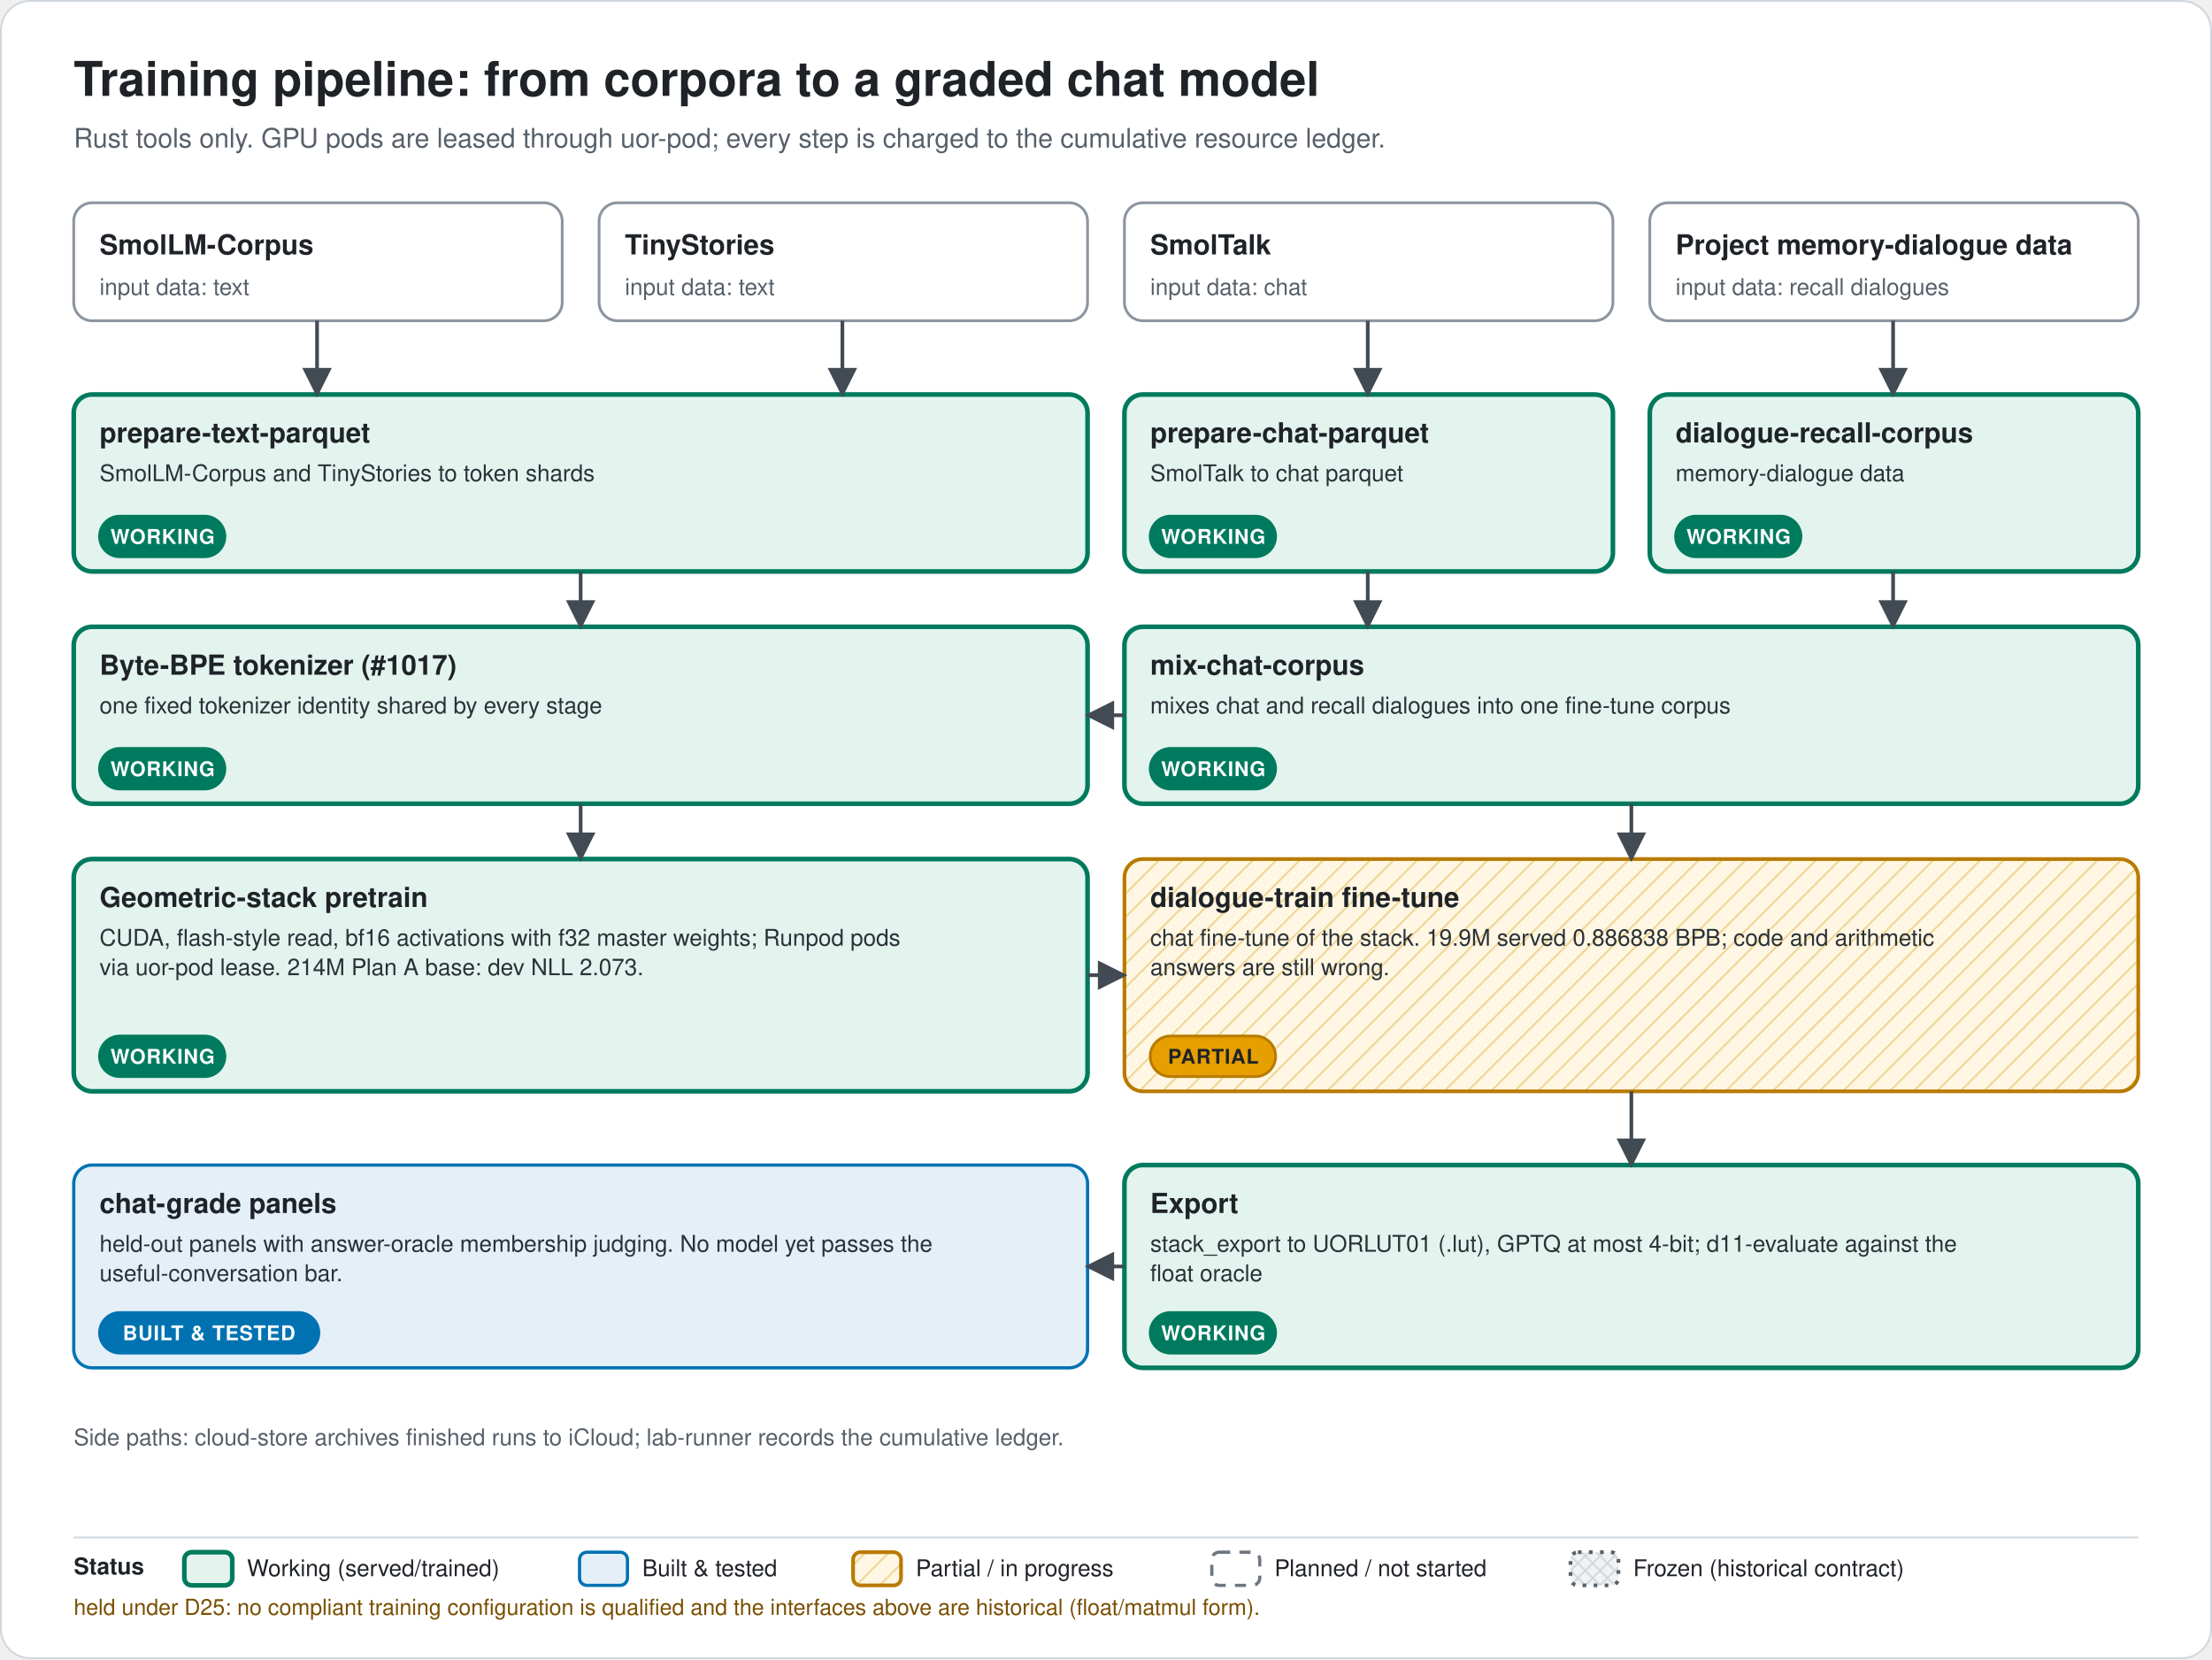
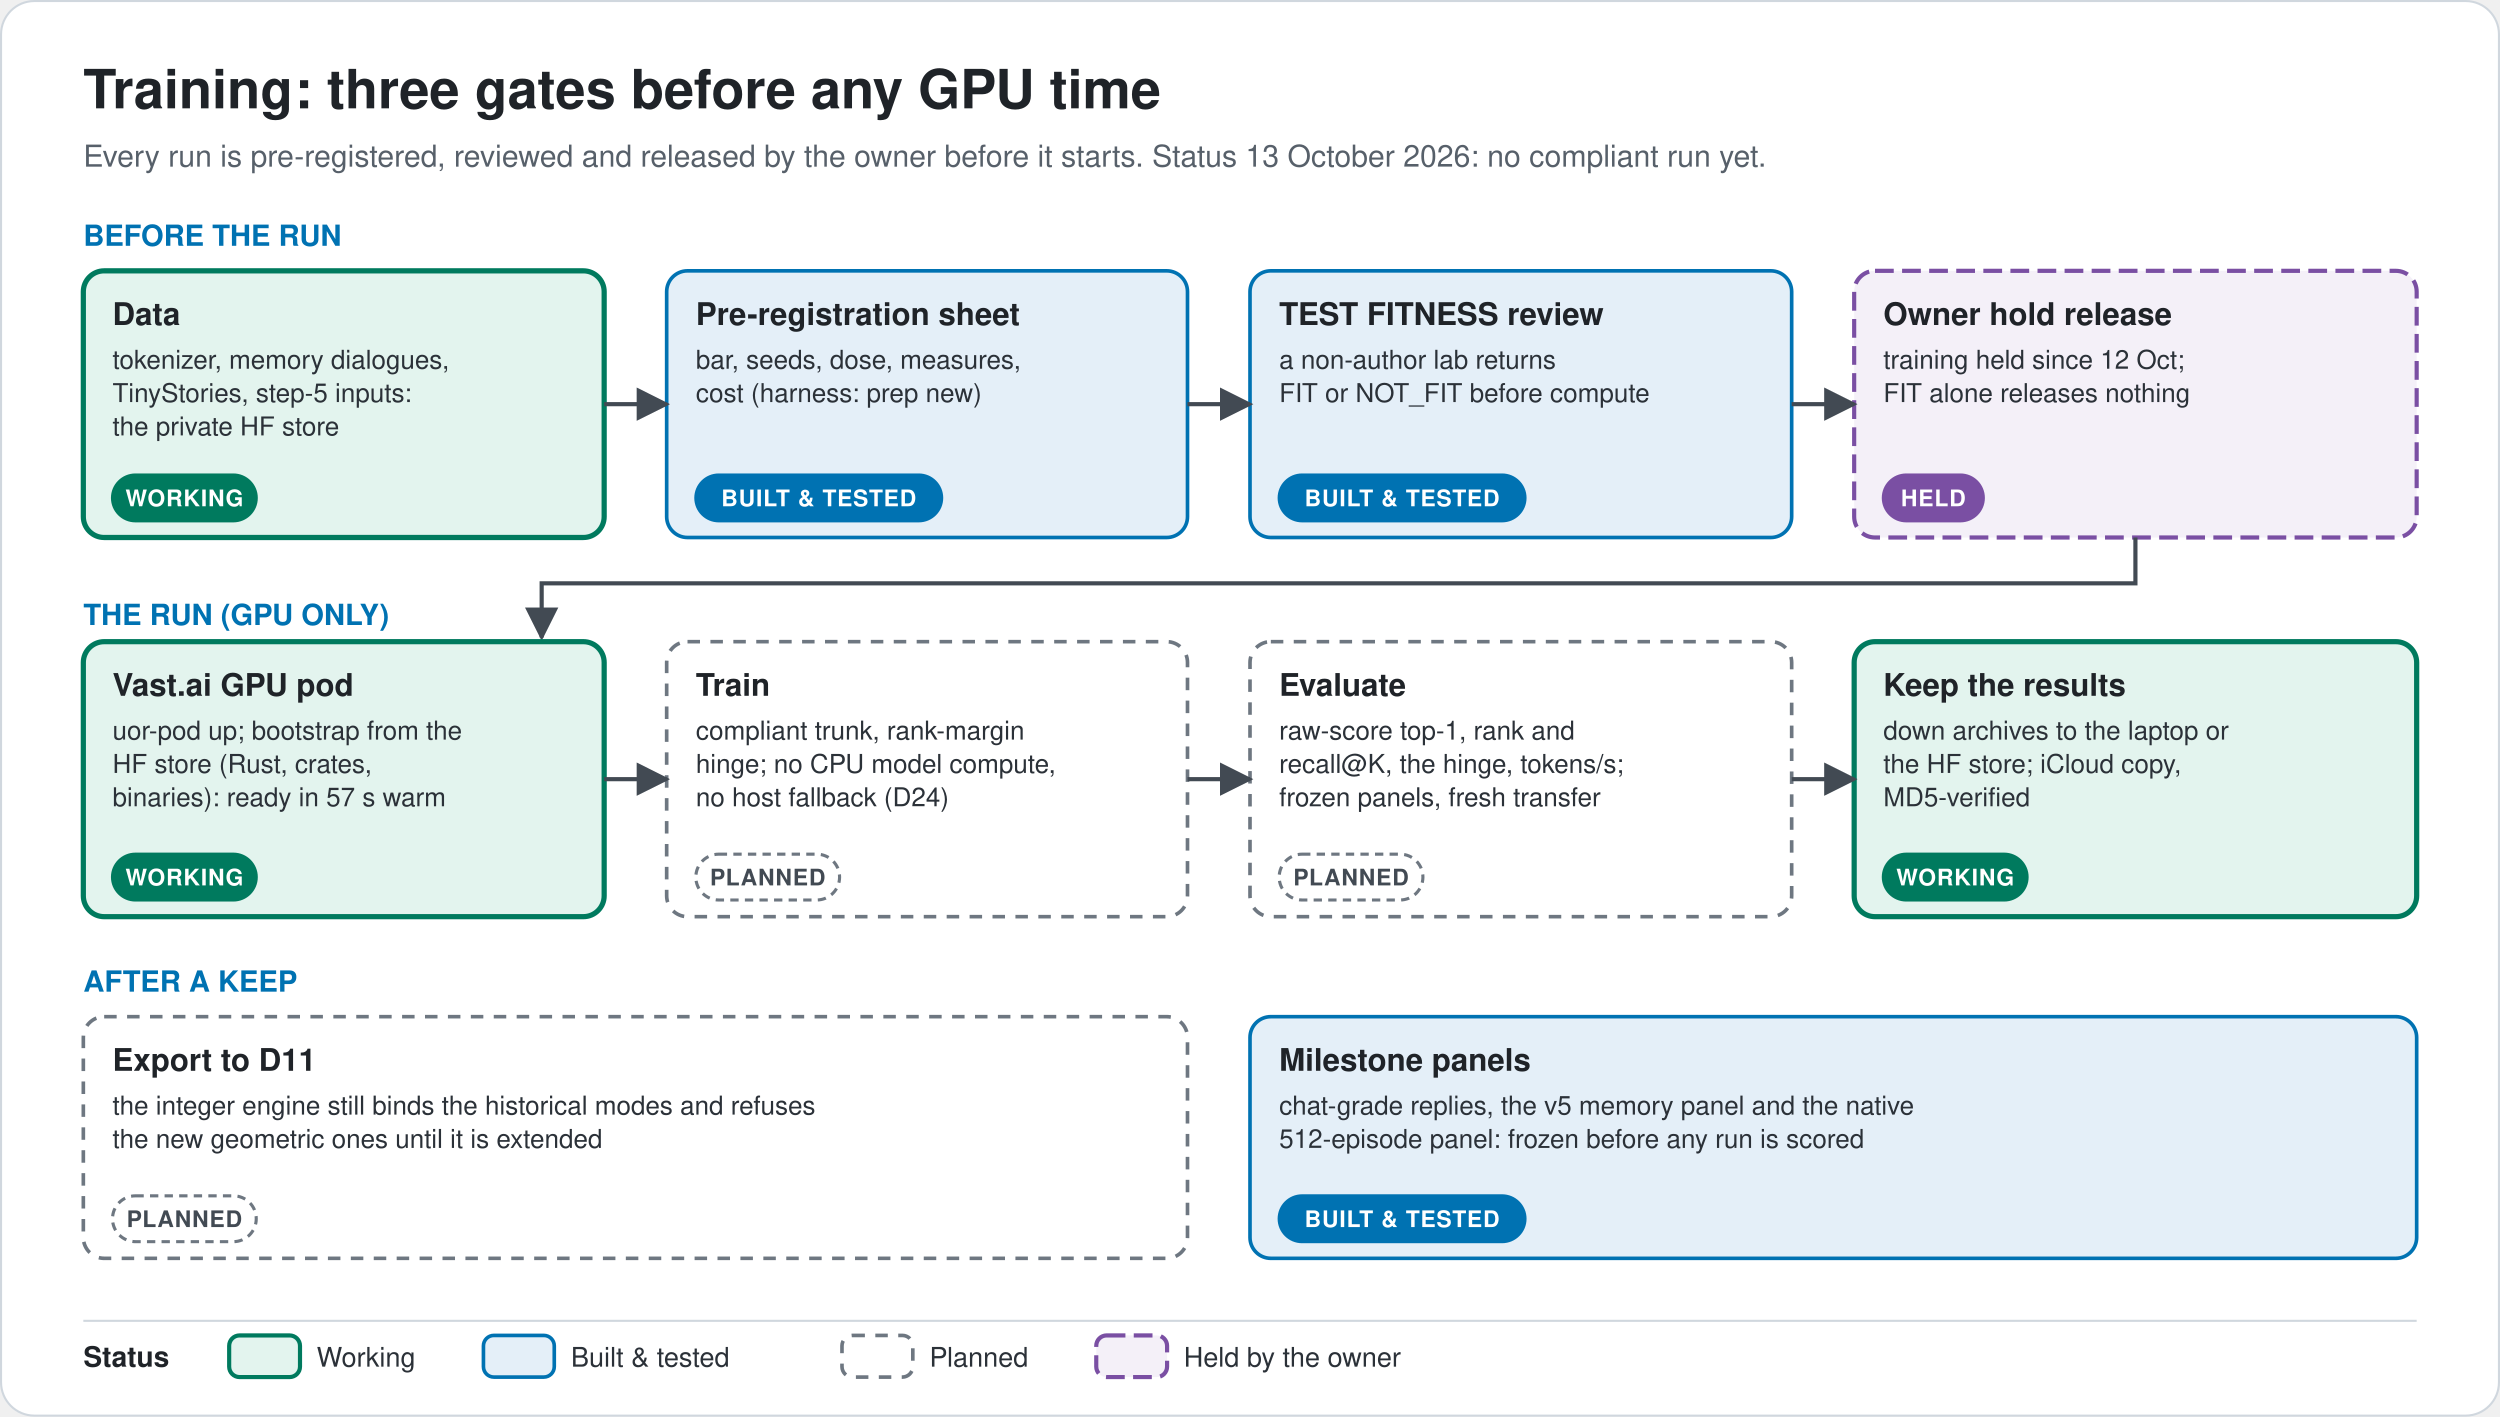
- <svg xmlns="http://www.w3.org/2000/svg" viewBox="0 0 1200 900" width="1200" height="900" role="img" aria-labelledby="t d" font-family="-apple-system, BlinkMacSystemFont, 'Segoe UI', Helvetica, Arial, sans-serif">
+ <svg xmlns="http://www.w3.org/2000/svg" viewBox="0 0 1200 680" width="1200" height="680" role="img" aria-labelledby="t d" font-family="-apple-system, BlinkMacSystemFont, 'Segoe UI', Helvetica, Arial, sans-serif">
  <defs>
    <marker id="ah" viewBox="0 0 10 10" refX="9" refY="5" markerWidth="8" markerHeight="8" orient="auto-start-reverse">
      <path d="M0,0 L10,5 L0,10 z" fill="#424A53" />
    </marker>
    <pattern id="hP" width="9" height="9" patternUnits="userSpaceOnUse" patternTransform="rotate(45)">
      <rect width="9" height="9" fill="#FFF7E3" />
      <line x1="0" y1="0" x2="0" y2="9" stroke="#F1D79A" stroke-width="2.2" />
    </pattern>
    <pattern id="hF" width="8" height="8" patternUnits="userSpaceOnUse">
      <rect width="8" height="8" fill="#F0F2F4" />
      <path d="M0,0 L8,8 M8,0 L0,8" stroke="#D3D8DD" stroke-width="1" />
    </pattern>
  </defs>
-   <rect x="0.5" y="0.5" width="1199" height="899" rx="16" fill="#FFFFFF" stroke="#D0D7DE" />
-   <text x="40" y="52" font-size="26" font-weight="700" fill="#1F2328" text-anchor="start">Training pipeline: from corpora to a graded chat model</text>
-   <text x="40" y="80" font-size="14.5" font-weight="400" fill="#57606A" text-anchor="start">Rust tools only. GPU pods are leased through uor-pod; every step is charged to the cumulative resource ledger.</text>
-   <rect x="40" y="110" width="265" height="64" rx="10" fill="#FFFFFF" stroke="#8C959F" stroke-width="1.5" />
-   <text x="54" y="138" font-size="15" font-weight="700" fill="#1F2328" text-anchor="start">SmolLM-Corpus</text>
-   <text x="54" y="160" font-size="12.5" font-weight="400" fill="#57606A" text-anchor="start">input data: text</text>
-   <rect x="325" y="110" width="265" height="64" rx="10" fill="#FFFFFF" stroke="#8C959F" stroke-width="1.5" />
-   <text x="339" y="138" font-size="15" font-weight="700" fill="#1F2328" text-anchor="start">TinyStories</text>
-   <text x="339" y="160" font-size="12.5" font-weight="400" fill="#57606A" text-anchor="start">input data: text</text>
-   <rect x="610" y="110" width="265" height="64" rx="10" fill="#FFFFFF" stroke="#8C959F" stroke-width="1.5" />
-   <text x="624" y="138" font-size="15" font-weight="700" fill="#1F2328" text-anchor="start">SmolTalk</text>
-   <text x="624" y="160" font-size="12.5" font-weight="400" fill="#57606A" text-anchor="start">input data: chat</text>
-   <rect x="895" y="110" width="265" height="64" rx="10" fill="#FFFFFF" stroke="#8C959F" stroke-width="1.5" />
-   <text x="909" y="138" font-size="15" font-weight="700" fill="#1F2328" text-anchor="start">Project memory-dialogue data</text>
-   <text x="909" y="160" font-size="12.5" font-weight="400" fill="#57606A" text-anchor="start">input data: recall dialogues</text>
-   <rect x="40" y="214" width="550" height="96" rx="10" fill="#E3F4EE" stroke="#007A5E" stroke-width="2.5" />
-   <text x="54" y="240" font-size="15" font-weight="700" fill="#1F2328" text-anchor="start">prepare-text-parquet</text>
-   <text x="54" y="261" font-size="12.5" font-weight="400" fill="#2B3138" text-anchor="start">SmolLM-Corpus and TinyStories to token shards</text>
-   <rect x="54" y="280" width="68" height="22" rx="11" fill="#007A5E" stroke="#007A5E" stroke-width="1.5" />
-   <text x="88.2" y="295" font-size="11" font-weight="700" fill="#FFFFFF" text-anchor="middle" letter-spacing="0.4">WORKING</text>
-   <rect x="610" y="214" width="265" height="96" rx="10" fill="#E3F4EE" stroke="#007A5E" stroke-width="2.5" />
-   <text x="624" y="240" font-size="15" font-weight="700" fill="#1F2328" text-anchor="start">prepare-chat-parquet</text>
-   <text x="624" y="261" font-size="12.5" font-weight="400" fill="#2B3138" text-anchor="start">SmolTalk to chat parquet</text>
-   <rect x="624" y="280" width="68" height="22" rx="11" fill="#007A5E" stroke="#007A5E" stroke-width="1.5" />
-   <text x="658.2" y="295" font-size="11" font-weight="700" fill="#FFFFFF" text-anchor="middle" letter-spacing="0.4">WORKING</text>
-   <rect x="895" y="214" width="265" height="96" rx="10" fill="#E3F4EE" stroke="#007A5E" stroke-width="2.5" />
-   <text x="909" y="240" font-size="15" font-weight="700" fill="#1F2328" text-anchor="start">dialogue-recall-corpus</text>
-   <text x="909" y="261" font-size="12.5" font-weight="400" fill="#2B3138" text-anchor="start">memory-dialogue data</text>
-   <rect x="909" y="280" width="68" height="22" rx="11" fill="#007A5E" stroke="#007A5E" stroke-width="1.5" />
-   <text x="943.2" y="295" font-size="11" font-weight="700" fill="#FFFFFF" text-anchor="middle" letter-spacing="0.4">WORKING</text>
-   <path d="M172,174 L172,214" fill="none" stroke="#424A53" stroke-width="2" marker-end="url(#ah)" />
-   <path d="M457,174 L457,214" fill="none" stroke="#424A53" stroke-width="2" marker-end="url(#ah)" />
-   <path d="M742,174 L742,214" fill="none" stroke="#424A53" stroke-width="2" marker-end="url(#ah)" />
-   <path d="M1027,174 L1027,214" fill="none" stroke="#424A53" stroke-width="2" marker-end="url(#ah)" />
-   <rect x="610" y="340" width="550" height="96" rx="10" fill="#E3F4EE" stroke="#007A5E" stroke-width="2.5" />
-   <text x="624" y="366" font-size="15" font-weight="700" fill="#1F2328" text-anchor="start">mix-chat-corpus</text>
-   <text x="624" y="387" font-size="12.5" font-weight="400" fill="#2B3138" text-anchor="start">mixes chat and recall dialogues into one fine-tune corpus</text>
-   <rect x="624" y="406" width="68" height="22" rx="11" fill="#007A5E" stroke="#007A5E" stroke-width="1.5" />
-   <text x="658.2" y="421" font-size="11" font-weight="700" fill="#FFFFFF" text-anchor="middle" letter-spacing="0.4">WORKING</text>
-   <path d="M742,310 L742,340" fill="none" stroke="#424A53" stroke-width="2" marker-end="url(#ah)" />
-   <path d="M1027,310 L1027,340" fill="none" stroke="#424A53" stroke-width="2" marker-end="url(#ah)" />
-   <rect x="40" y="340" width="550" height="96" rx="10" fill="#E3F4EE" stroke="#007A5E" stroke-width="2.5" />
-   <text x="54" y="366" font-size="15" font-weight="700" fill="#1F2328" text-anchor="start">Byte-BPE tokenizer (#1017)</text>
-   <text x="54" y="387" font-size="12.5" font-weight="400" fill="#2B3138" text-anchor="start">one fixed tokenizer identity shared by every stage</text>
-   <rect x="54" y="406" width="68" height="22" rx="11" fill="#007A5E" stroke="#007A5E" stroke-width="1.5" />
-   <text x="88.2" y="421" font-size="11" font-weight="700" fill="#FFFFFF" text-anchor="middle" letter-spacing="0.4">WORKING</text>
-   <path d="M315,310 L315,340" fill="none" stroke="#424A53" stroke-width="2" marker-end="url(#ah)" />
-   <path d="M610,388 L590,388" fill="none" stroke="#424A53" stroke-width="2" marker-end="url(#ah)" />
-   <rect x="40" y="466" width="550" height="126" rx="10" fill="#E3F4EE" stroke="#007A5E" stroke-width="2.5" />
-   <text x="54" y="492" font-size="15" font-weight="700" fill="#1F2328" text-anchor="start">Geometric-stack pretrain</text>
-   <text x="54" y="513" font-size="12.5" font-weight="400" fill="#2B3138" text-anchor="start">CUDA, flash-style read, bf16 activations with f32 master weights; Runpod pods</text>
-   <text x="54" y="529" font-size="12.5" font-weight="400" fill="#2B3138" text-anchor="start">via uor-pod lease. 214M Plan A base: dev NLL 2.073.</text>
-   <rect x="54" y="562" width="68" height="22" rx="11" fill="#007A5E" stroke="#007A5E" stroke-width="1.5" />
-   <text x="88.2" y="577" font-size="11" font-weight="700" fill="#FFFFFF" text-anchor="middle" letter-spacing="0.4">WORKING</text>
-   <path d="M315,436 L315,466" fill="none" stroke="#424A53" stroke-width="2" marker-end="url(#ah)" />
-   <rect x="610" y="466" width="550" height="126" rx="10" fill="url(#hP)" stroke="#B87A00" stroke-width="2" />
-   <text x="624" y="492" font-size="15" font-weight="700" fill="#1F2328" text-anchor="start">dialogue-train fine-tune</text>
-   <text x="624" y="513" font-size="12.5" font-weight="400" fill="#2B3138" text-anchor="start">chat fine-tune of the stack. 19.9M served 0.886838 BPB; code and arithmetic</text>
-   <text x="624" y="529" font-size="12.5" font-weight="400" fill="#2B3138" text-anchor="start">answers are still wrong.</text>
-   <rect x="624" y="562" width="68" height="22" rx="11" fill="#E69F00" stroke="#B87A00" stroke-width="1.5" />
-   <text x="658.2" y="577" font-size="11" font-weight="700" fill="#1F2328" text-anchor="middle" letter-spacing="0.4">PARTIAL</text>
-   <path d="M590,529 L610,529" fill="none" stroke="#424A53" stroke-width="2" marker-end="url(#ah)" />
-   <path d="M885,436 L885,466" fill="none" stroke="#424A53" stroke-width="2" marker-end="url(#ah)" />
-   <rect x="610" y="632" width="550" height="110" rx="10" fill="#E3F4EE" stroke="#007A5E" stroke-width="2.5" />
-   <text x="624" y="658" font-size="15" font-weight="700" fill="#1F2328" text-anchor="start">Export</text>
-   <text x="624" y="679" font-size="12.5" font-weight="400" fill="#2B3138" text-anchor="start">stack_export to UORLUT01 (.lut), GPTQ at most 4-bit; d11-evaluate against the</text>
-   <text x="624" y="695" font-size="12.5" font-weight="400" fill="#2B3138" text-anchor="start">float oracle</text>
-   <rect x="624" y="712" width="68" height="22" rx="11" fill="#007A5E" stroke="#007A5E" stroke-width="1.5" />
-   <text x="658.2" y="727" font-size="11" font-weight="700" fill="#FFFFFF" text-anchor="middle" letter-spacing="0.4">WORKING</text>
-   <path d="M885,592 L885,632" fill="none" stroke="#424A53" stroke-width="2" marker-end="url(#ah)" />
-   <rect x="40" y="632" width="550" height="110" rx="10" fill="#E4EFF8" stroke="#0072B2" stroke-width="1.75" />
-   <text x="54" y="658" font-size="15" font-weight="700" fill="#1F2328" text-anchor="start">chat-grade panels</text>
-   <text x="54" y="679" font-size="12.5" font-weight="400" fill="#2B3138" text-anchor="start">held-out panels with answer-oracle membership judging. No model yet passes the</text>
-   <text x="54" y="695" font-size="12.5" font-weight="400" fill="#2B3138" text-anchor="start">useful-conversation bar.</text>
-   <rect x="54" y="712" width="119" height="22" rx="11" fill="#0072B2" stroke="#0072B2" stroke-width="1.5" />
-   <text x="113.4" y="727" font-size="11" font-weight="700" fill="#FFFFFF" text-anchor="middle" letter-spacing="0.4">BUILT &amp; TESTED</text>
-   <path d="M610,687 L590,687" fill="none" stroke="#424A53" stroke-width="2" marker-end="url(#ah)" />
-   <text x="40" y="784" font-size="12.5" font-weight="400" fill="#57606A" text-anchor="start">Side paths: cloud-store archives finished runs to iCloud; lab-runner records the cumulative ledger.</text>
-   <line x1="40" y1="834" x2="1160" y2="834" stroke="#D0D7DE" />
-   <text x="40" y="854" font-size="12.5" font-weight="700" fill="#1F2328" text-anchor="start">Status</text>
-   <rect x="100" y="842" width="26" height="18" rx="4" fill="#E3F4EE" stroke="#007A5E" stroke-width="2.5" />
-   <text x="134" y="855" font-size="12.5" font-weight="400" fill="#1F2328" text-anchor="start">Working (served/trained)</text>
-   <rect x="314.4" y="842" width="26" height="18" rx="4" fill="#E4EFF8" stroke="#0072B2" stroke-width="1.75" />
-   <text x="348.4" y="855" font-size="12.5" font-weight="400" fill="#1F2328" text-anchor="start">Built &amp; tested</text>
-   <rect x="462.8" y="842" width="26" height="18" rx="4" fill="url(#hP)" stroke="#B87A00" stroke-width="2" />
-   <text x="496.8" y="855" font-size="12.5" font-weight="400" fill="#1F2328" text-anchor="start">Partial / in progress</text>
-   <rect x="657.4" y="842" width="26" height="18" rx="4" fill="#FFFFFF" stroke="#6E7781" stroke-width="1.75" stroke-dasharray="6 5" />
-   <text x="691.4" y="855" font-size="12.5" font-weight="400" fill="#1F2328" text-anchor="start">Planned / not started</text>
-   <rect x="852.0" y="842" width="26" height="18" rx="4" fill="url(#hF)" stroke="#57606A" stroke-width="2" stroke-dasharray="2 4" />
-   <text x="886.0" y="855" font-size="12.5" font-weight="400" fill="#1F2328" text-anchor="start">Frozen (historical contract)</text>
-   <text x="40" y="876" font-size="12" fill="#7a4f00">held under D25: no compliant training configuration is qualified and the interfaces above are historical (float/matmul form).</text>
+   <rect x="0.5" y="0.5" width="1199" height="679" rx="16" fill="#FFFFFF" stroke="#D0D7DE" stroke-width="1" />
+   <text x="40" y="52" font-size="26" font-weight="700" fill="#1F2328" text-anchor="start">Training: three gates before any GPU time</text>
+   <text x="40" y="80" font-size="14.5" font-weight="400" fill="#57606A" text-anchor="start">Every run is pre-registered, reviewed and released by the owner before it starts. Status 13 October 2026: no compliant run yet.</text>
+   <text x="40" y="118" font-size="14" font-weight="700" fill="#0072B2" text-anchor="start">BEFORE THE RUN</text>
+   <rect x="40" y="130" width="250" height="128" rx="10" fill="#E3F4EE" stroke="#007A5E" stroke-width="2.5" />
+   <text x="54" y="156" font-size="15" font-weight="700" fill="#1F2328" text-anchor="start">Data</text>
+   <text x="54" y="177" font-size="12.5" font-weight="400" fill="#2B3138" text-anchor="start">tokenizer, memory dialogues,</text>
+   <text x="54" y="193" font-size="12.5" font-weight="400" fill="#2B3138" text-anchor="start">TinyStories, step-5 inputs:</text>
+   <text x="54" y="209" font-size="12.5" font-weight="400" fill="#2B3138" text-anchor="start">the private HF store</text>
+   <rect x="54" y="228" width="69" height="22" rx="11" fill="#007A5E" stroke="#007A5E" stroke-width="1.5" />
+   <text x="88.5" y="243" font-size="11" font-weight="700" fill="#FFFFFF" text-anchor="middle" letter-spacing="0.4">WORKING</text>
+   <rect x="320" y="130" width="250" height="128" rx="10" fill="#E4EFF8" stroke="#0072B2" stroke-width="1.75" />
+   <text x="334" y="156" font-size="15" font-weight="700" fill="#1F2328" text-anchor="start">Pre-registration sheet</text>
+   <text x="334" y="177" font-size="12.5" font-weight="400" fill="#2B3138" text-anchor="start">bar, seeds, dose, measures,</text>
+   <text x="334" y="193" font-size="12.5" font-weight="400" fill="#2B3138" text-anchor="start">cost (harness: prep new)</text>
+   <rect x="334" y="228" width="118" height="22" rx="11" fill="#0072B2" stroke="#0072B2" stroke-width="1.5" />
+   <text x="393" y="243" font-size="11" font-weight="700" fill="#FFFFFF" text-anchor="middle" letter-spacing="0.4">BUILT &amp; TESTED</text>
+   <rect x="600" y="130" width="260" height="128" rx="10" fill="#E4EFF8" stroke="#0072B2" stroke-width="1.75" />
+   <text x="614" y="156" font-size="15" font-weight="700" fill="#1F2328" text-anchor="start">TEST FITNESS review</text>
+   <text x="614" y="177" font-size="12.5" font-weight="400" fill="#2B3138" text-anchor="start">a non-author lab returns</text>
+   <text x="614" y="193" font-size="12.5" font-weight="400" fill="#2B3138" text-anchor="start">FIT or NOT_FIT before compute</text>
+   <rect x="614" y="228" width="118" height="22" rx="11" fill="#0072B2" stroke="#0072B2" stroke-width="1.5" />
+   <text x="673" y="243" font-size="11" font-weight="700" fill="#FFFFFF" text-anchor="middle" letter-spacing="0.4">BUILT &amp; TESTED</text>
+   <rect x="890" y="130" width="270" height="128" rx="10" fill="#F4F0F8" stroke="#7A4FA3" stroke-width="2" stroke-dasharray="9 4" />
+   <text x="904" y="156" font-size="15" font-weight="700" fill="#1F2328" text-anchor="start">Owner hold release</text>
+   <text x="904" y="177" font-size="12.5" font-weight="400" fill="#2B3138" text-anchor="start">training held since 12 Oct;</text>
+   <text x="904" y="193" font-size="12.5" font-weight="400" fill="#2B3138" text-anchor="start">FIT alone releases nothing</text>
+   <rect x="904" y="228" width="48" height="22" rx="11" fill="#7A4FA3" stroke="#7A4FA3" stroke-width="1.5" />
+   <text x="928" y="243" font-size="11" font-weight="700" fill="#FFFFFF" text-anchor="middle" letter-spacing="0.4">HELD</text>
+   <path d="M290,194 L320,194" fill="none" stroke="#424A53" stroke-width="2" marker-end="url(#ah)" />
+   <path d="M570,194 L600,194" fill="none" stroke="#424A53" stroke-width="2" marker-end="url(#ah)" />
+   <path d="M860,194 L890,194" fill="none" stroke="#424A53" stroke-width="2" marker-end="url(#ah)" />
+   <path d="M1025,258 L1025,280 L260,280 L260,306" fill="none" stroke="#424A53" stroke-width="2" marker-end="url(#ah)" />
+   <text x="40" y="300" font-size="14" font-weight="700" fill="#0072B2" text-anchor="start">THE RUN (GPU ONLY)</text>
+   <rect x="40" y="308" width="250" height="132" rx="10" fill="#E3F4EE" stroke="#007A5E" stroke-width="2.5" />
+   <text x="54" y="334" font-size="15" font-weight="700" fill="#1F2328" text-anchor="start">Vast.ai GPU pod</text>
+   <text x="54" y="355" font-size="12.5" font-weight="400" fill="#2B3138" text-anchor="start">uor-pod up; bootstrap from the</text>
+   <text x="54" y="371" font-size="12.5" font-weight="400" fill="#2B3138" text-anchor="start">HF store (Rust, crates,</text>
+   <text x="54" y="387" font-size="12.5" font-weight="400" fill="#2B3138" text-anchor="start">binaries): ready in 57 s warm</text>
+   <rect x="54" y="410" width="69" height="22" rx="11" fill="#007A5E" stroke="#007A5E" stroke-width="1.5" />
+   <text x="88.5" y="425" font-size="11" font-weight="700" fill="#FFFFFF" text-anchor="middle" letter-spacing="0.4">WORKING</text>
+   <rect x="320" y="308" width="250" height="132" rx="10" fill="#FFFFFF" stroke="#6E7781" stroke-width="1.75" stroke-dasharray="6 5" />
+   <text x="334" y="334" font-size="15" font-weight="700" fill="#1F2328" text-anchor="start">Train</text>
+   <text x="334" y="355" font-size="12.5" font-weight="400" fill="#2B3138" text-anchor="start">compliant trunk, rank-margin</text>
+   <text x="334" y="371" font-size="12.5" font-weight="400" fill="#2B3138" text-anchor="start">hinge; no CPU model compute,</text>
+   <text x="334" y="387" font-size="12.5" font-weight="400" fill="#2B3138" text-anchor="start">no host fallback (D24)</text>
+   <rect x="334" y="410" width="69" height="22" rx="11" fill="#FFFFFF" stroke="#6E7781" stroke-width="1.5" stroke-dasharray="4 3" />
+   <text x="368.5" y="425" font-size="11" font-weight="700" fill="#424A53" text-anchor="middle" letter-spacing="0.4">PLANNED</text>
+   <rect x="600" y="308" width="260" height="132" rx="10" fill="#FFFFFF" stroke="#6E7781" stroke-width="1.75" stroke-dasharray="6 5" />
+   <text x="614" y="334" font-size="15" font-weight="700" fill="#1F2328" text-anchor="start">Evaluate</text>
+   <text x="614" y="355" font-size="12.5" font-weight="400" fill="#2B3138" text-anchor="start">raw-score top-1, rank and</text>
+   <text x="614" y="371" font-size="12.5" font-weight="400" fill="#2B3138" text-anchor="start">recall@K, the hinge, tokens/s;</text>
+   <text x="614" y="387" font-size="12.5" font-weight="400" fill="#2B3138" text-anchor="start">frozen panels, fresh transfer</text>
+   <rect x="614" y="410" width="69" height="22" rx="11" fill="#FFFFFF" stroke="#6E7781" stroke-width="1.5" stroke-dasharray="4 3" />
+   <text x="648.5" y="425" font-size="11" font-weight="700" fill="#424A53" text-anchor="middle" letter-spacing="0.4">PLANNED</text>
+   <rect x="890" y="308" width="270" height="132" rx="10" fill="#E3F4EE" stroke="#007A5E" stroke-width="2.5" />
+   <text x="904" y="334" font-size="15" font-weight="700" fill="#1F2328" text-anchor="start">Keep the results</text>
+   <text x="904" y="355" font-size="12.5" font-weight="400" fill="#2B3138" text-anchor="start">down archives to the laptop or</text>
+   <text x="904" y="371" font-size="12.5" font-weight="400" fill="#2B3138" text-anchor="start">the HF store; iCloud copy,</text>
+   <text x="904" y="387" font-size="12.5" font-weight="400" fill="#2B3138" text-anchor="start">MD5-verified</text>
+   <rect x="904" y="410" width="69" height="22" rx="11" fill="#007A5E" stroke="#007A5E" stroke-width="1.5" />
+   <text x="938.5" y="425" font-size="11" font-weight="700" fill="#FFFFFF" text-anchor="middle" letter-spacing="0.4">WORKING</text>
+   <path d="M290,374 L320,374" fill="none" stroke="#424A53" stroke-width="2" marker-end="url(#ah)" />
+   <path d="M570,374 L600,374" fill="none" stroke="#424A53" stroke-width="2" marker-end="url(#ah)" />
+   <path d="M860,374 L890,374" fill="none" stroke="#424A53" stroke-width="2" marker-end="url(#ah)" />
+   <text x="40" y="476" font-size="14" font-weight="700" fill="#0072B2" text-anchor="start">AFTER A KEEP</text>
+   <rect x="40" y="488" width="530" height="116" rx="10" fill="#FFFFFF" stroke="#6E7781" stroke-width="1.75" stroke-dasharray="6 5" />
+   <text x="54" y="514" font-size="15" font-weight="700" fill="#1F2328" text-anchor="start">Export to D11</text>
+   <text x="54" y="535" font-size="12.5" font-weight="400" fill="#2B3138" text-anchor="start">the integer engine still binds the historical modes and refuses</text>
+   <text x="54" y="551" font-size="12.5" font-weight="400" fill="#2B3138" text-anchor="start">the new geometric ones until it is extended</text>
+   <rect x="54" y="574" width="69" height="22" rx="11" fill="#FFFFFF" stroke="#6E7781" stroke-width="1.5" stroke-dasharray="4 3" />
+   <text x="88.5" y="589" font-size="11" font-weight="700" fill="#424A53" text-anchor="middle" letter-spacing="0.4">PLANNED</text>
+   <rect x="600" y="488" width="560" height="116" rx="10" fill="#E4EFF8" stroke="#0072B2" stroke-width="1.75" />
+   <text x="614" y="514" font-size="15" font-weight="700" fill="#1F2328" text-anchor="start">Milestone panels</text>
+   <text x="614" y="535" font-size="12.5" font-weight="400" fill="#2B3138" text-anchor="start">chat-grade replies, the v5 memory panel and the native</text>
+   <text x="614" y="551" font-size="12.5" font-weight="400" fill="#2B3138" text-anchor="start">512-episode panel: frozen before any run is scored</text>
+   <rect x="614" y="574" width="118" height="22" rx="11" fill="#0072B2" stroke="#0072B2" stroke-width="1.5" />
+   <text x="673" y="589" font-size="11" font-weight="700" fill="#FFFFFF" text-anchor="middle" letter-spacing="0.4">BUILT &amp; TESTED</text>
+   <path d="M40,634 L1160,634" fill="none" stroke="#D0D7DE" stroke-width="1" />
+   <text x="40" y="656" font-size="13.5" font-weight="700" fill="#1F2328" text-anchor="start">Status</text>
+   <rect x="110" y="641" width="34" height="20" rx="5" fill="#E3F4EE" stroke="#007A5E" stroke-width="2" />
+   <text x="152" y="656" font-size="13" font-weight="400" fill="#2B3138" text-anchor="start">Working</text>
+   <rect x="232.05" y="641" width="34" height="20" rx="5" fill="#E4EFF8" stroke="#0072B2" stroke-width="1.75" />
+   <text x="274.05" y="656" font-size="13" font-weight="400" fill="#2B3138" text-anchor="start">Built &amp; tested</text>
+   <rect x="404.15" y="641" width="34" height="20" rx="5" fill="#FFFFFF" stroke="#6E7781" stroke-width="1.75" stroke-dasharray="6 5" />
+   <text x="446.15" y="656" font-size="13" font-weight="400" fill="#2B3138" text-anchor="start">Planned</text>
+   <rect x="526.2" y="641" width="34" height="20" rx="5" fill="#F4F0F8" stroke="#7A4FA3" stroke-width="2" stroke-dasharray="9 4" />
+   <text x="568.2" y="656" font-size="13" font-weight="400" fill="#2B3138" text-anchor="start">Held by the owner</text>
</svg>
